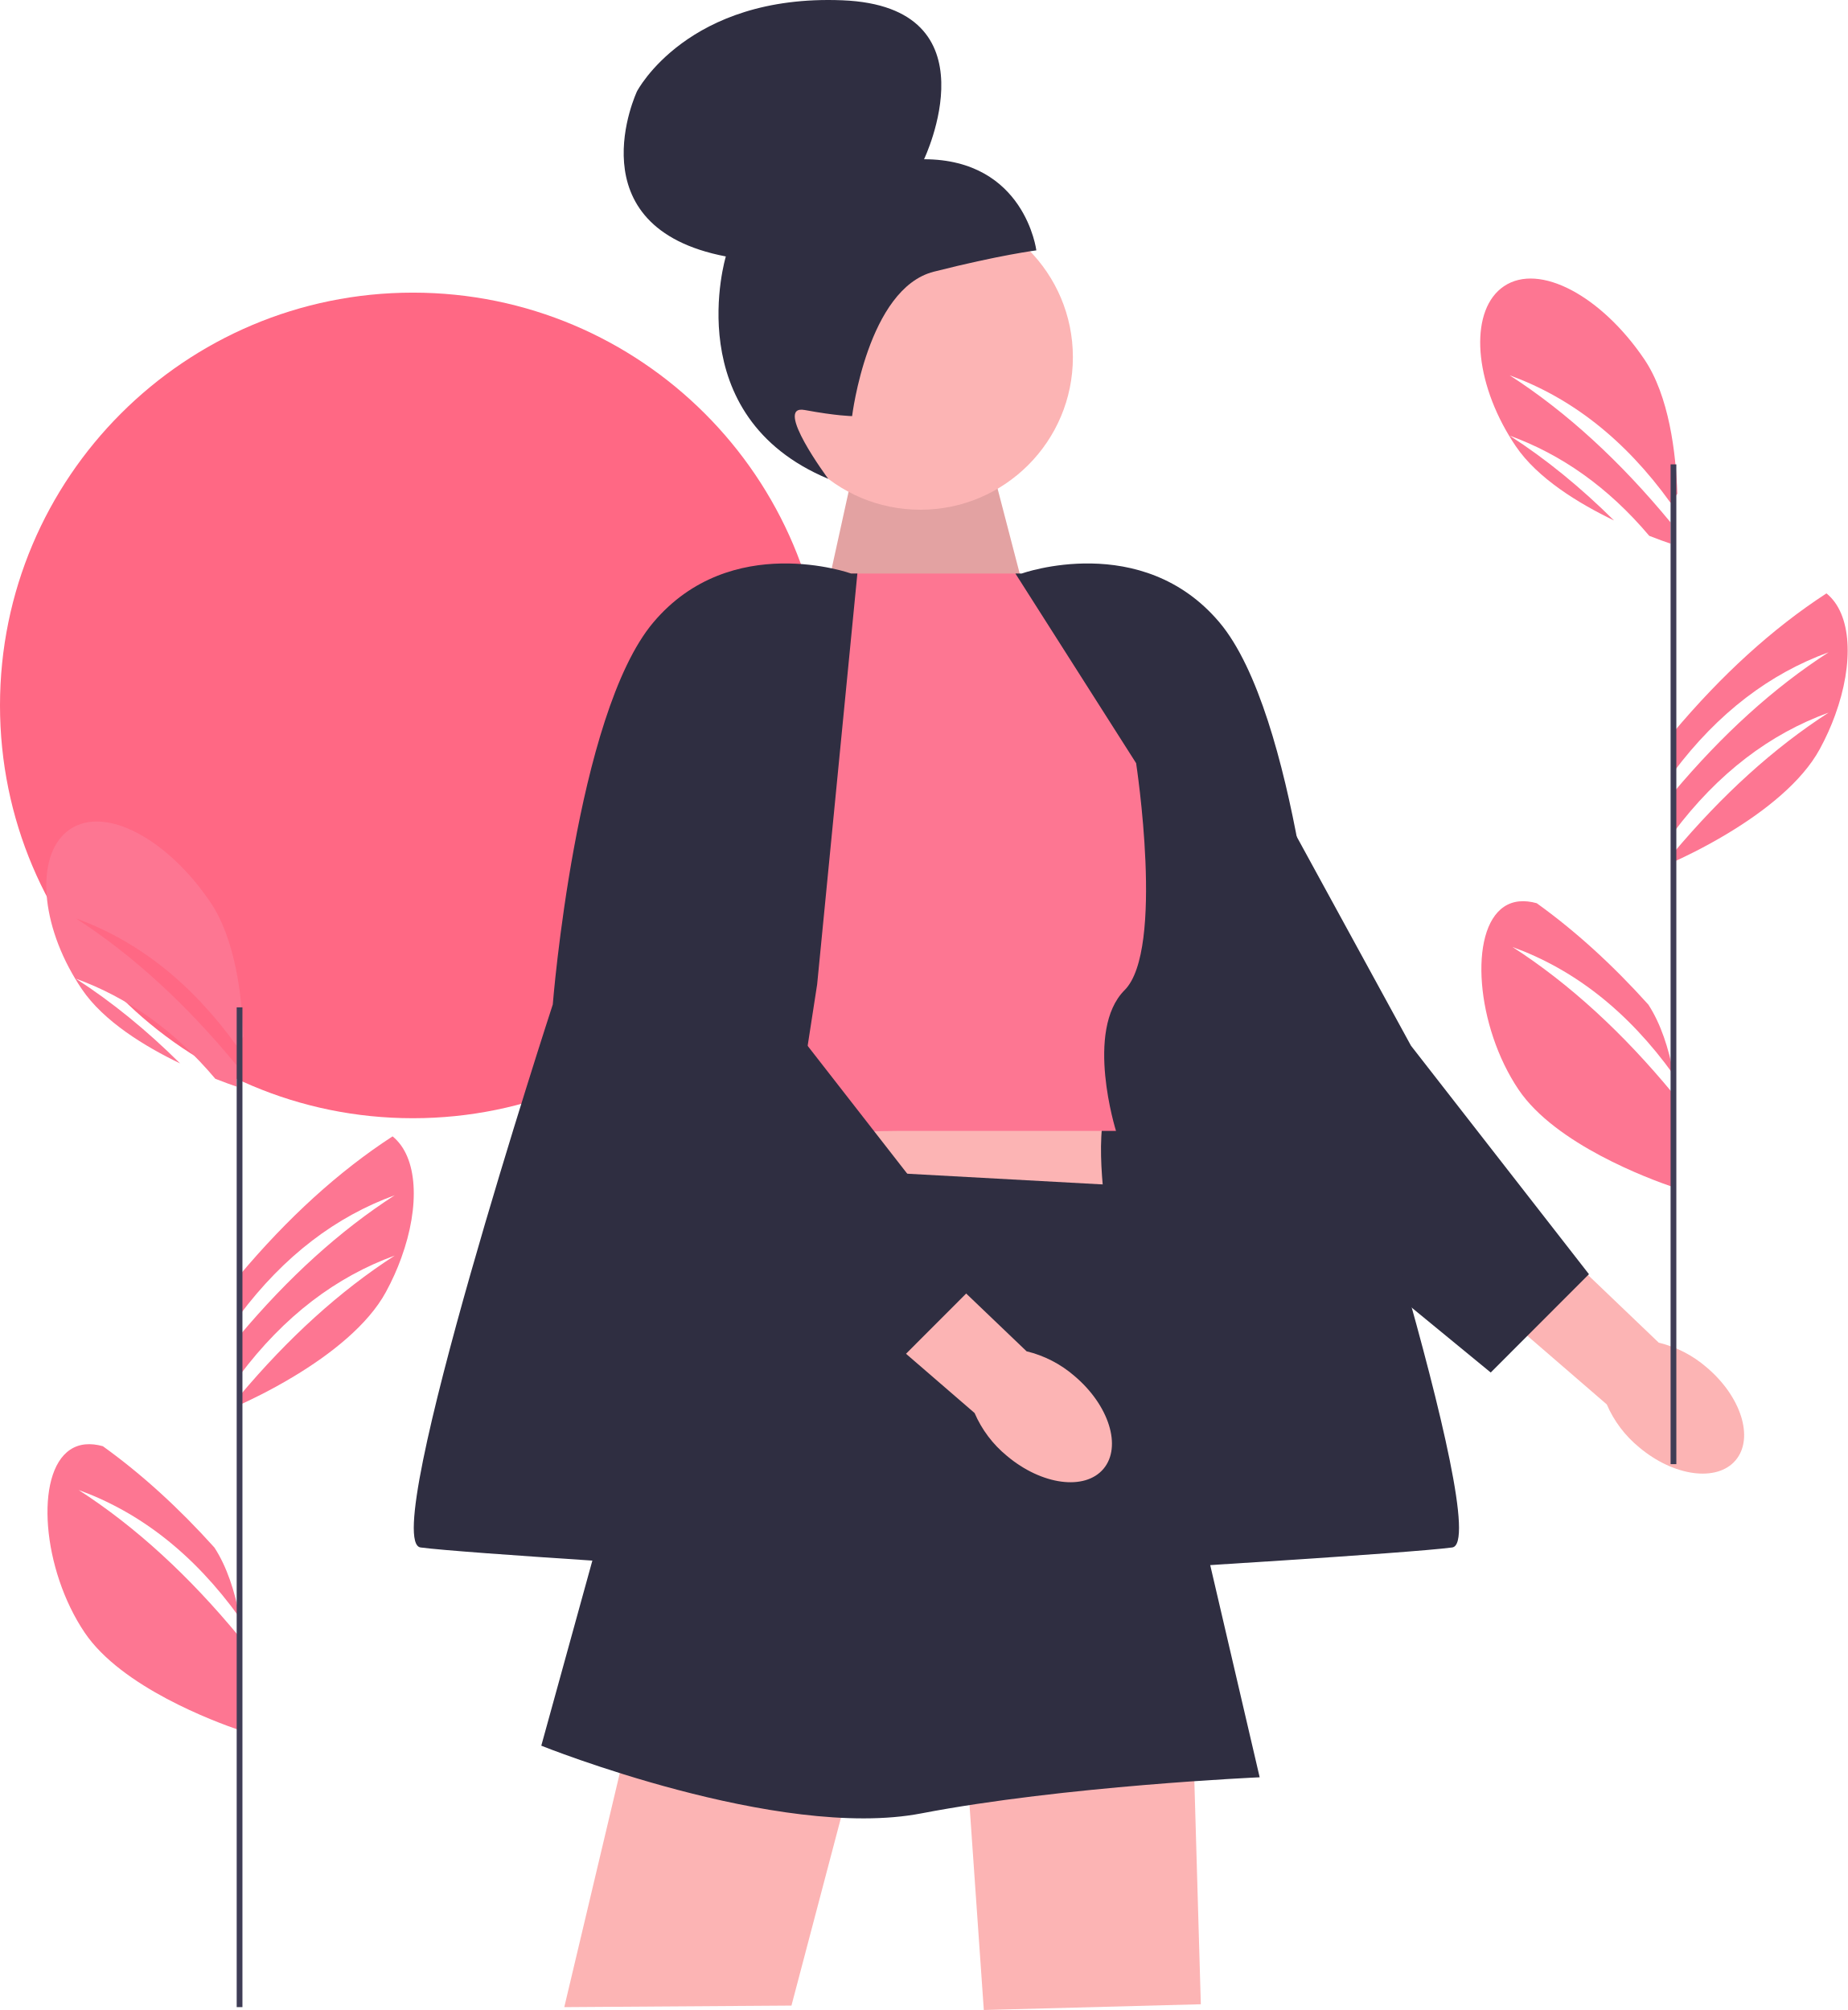
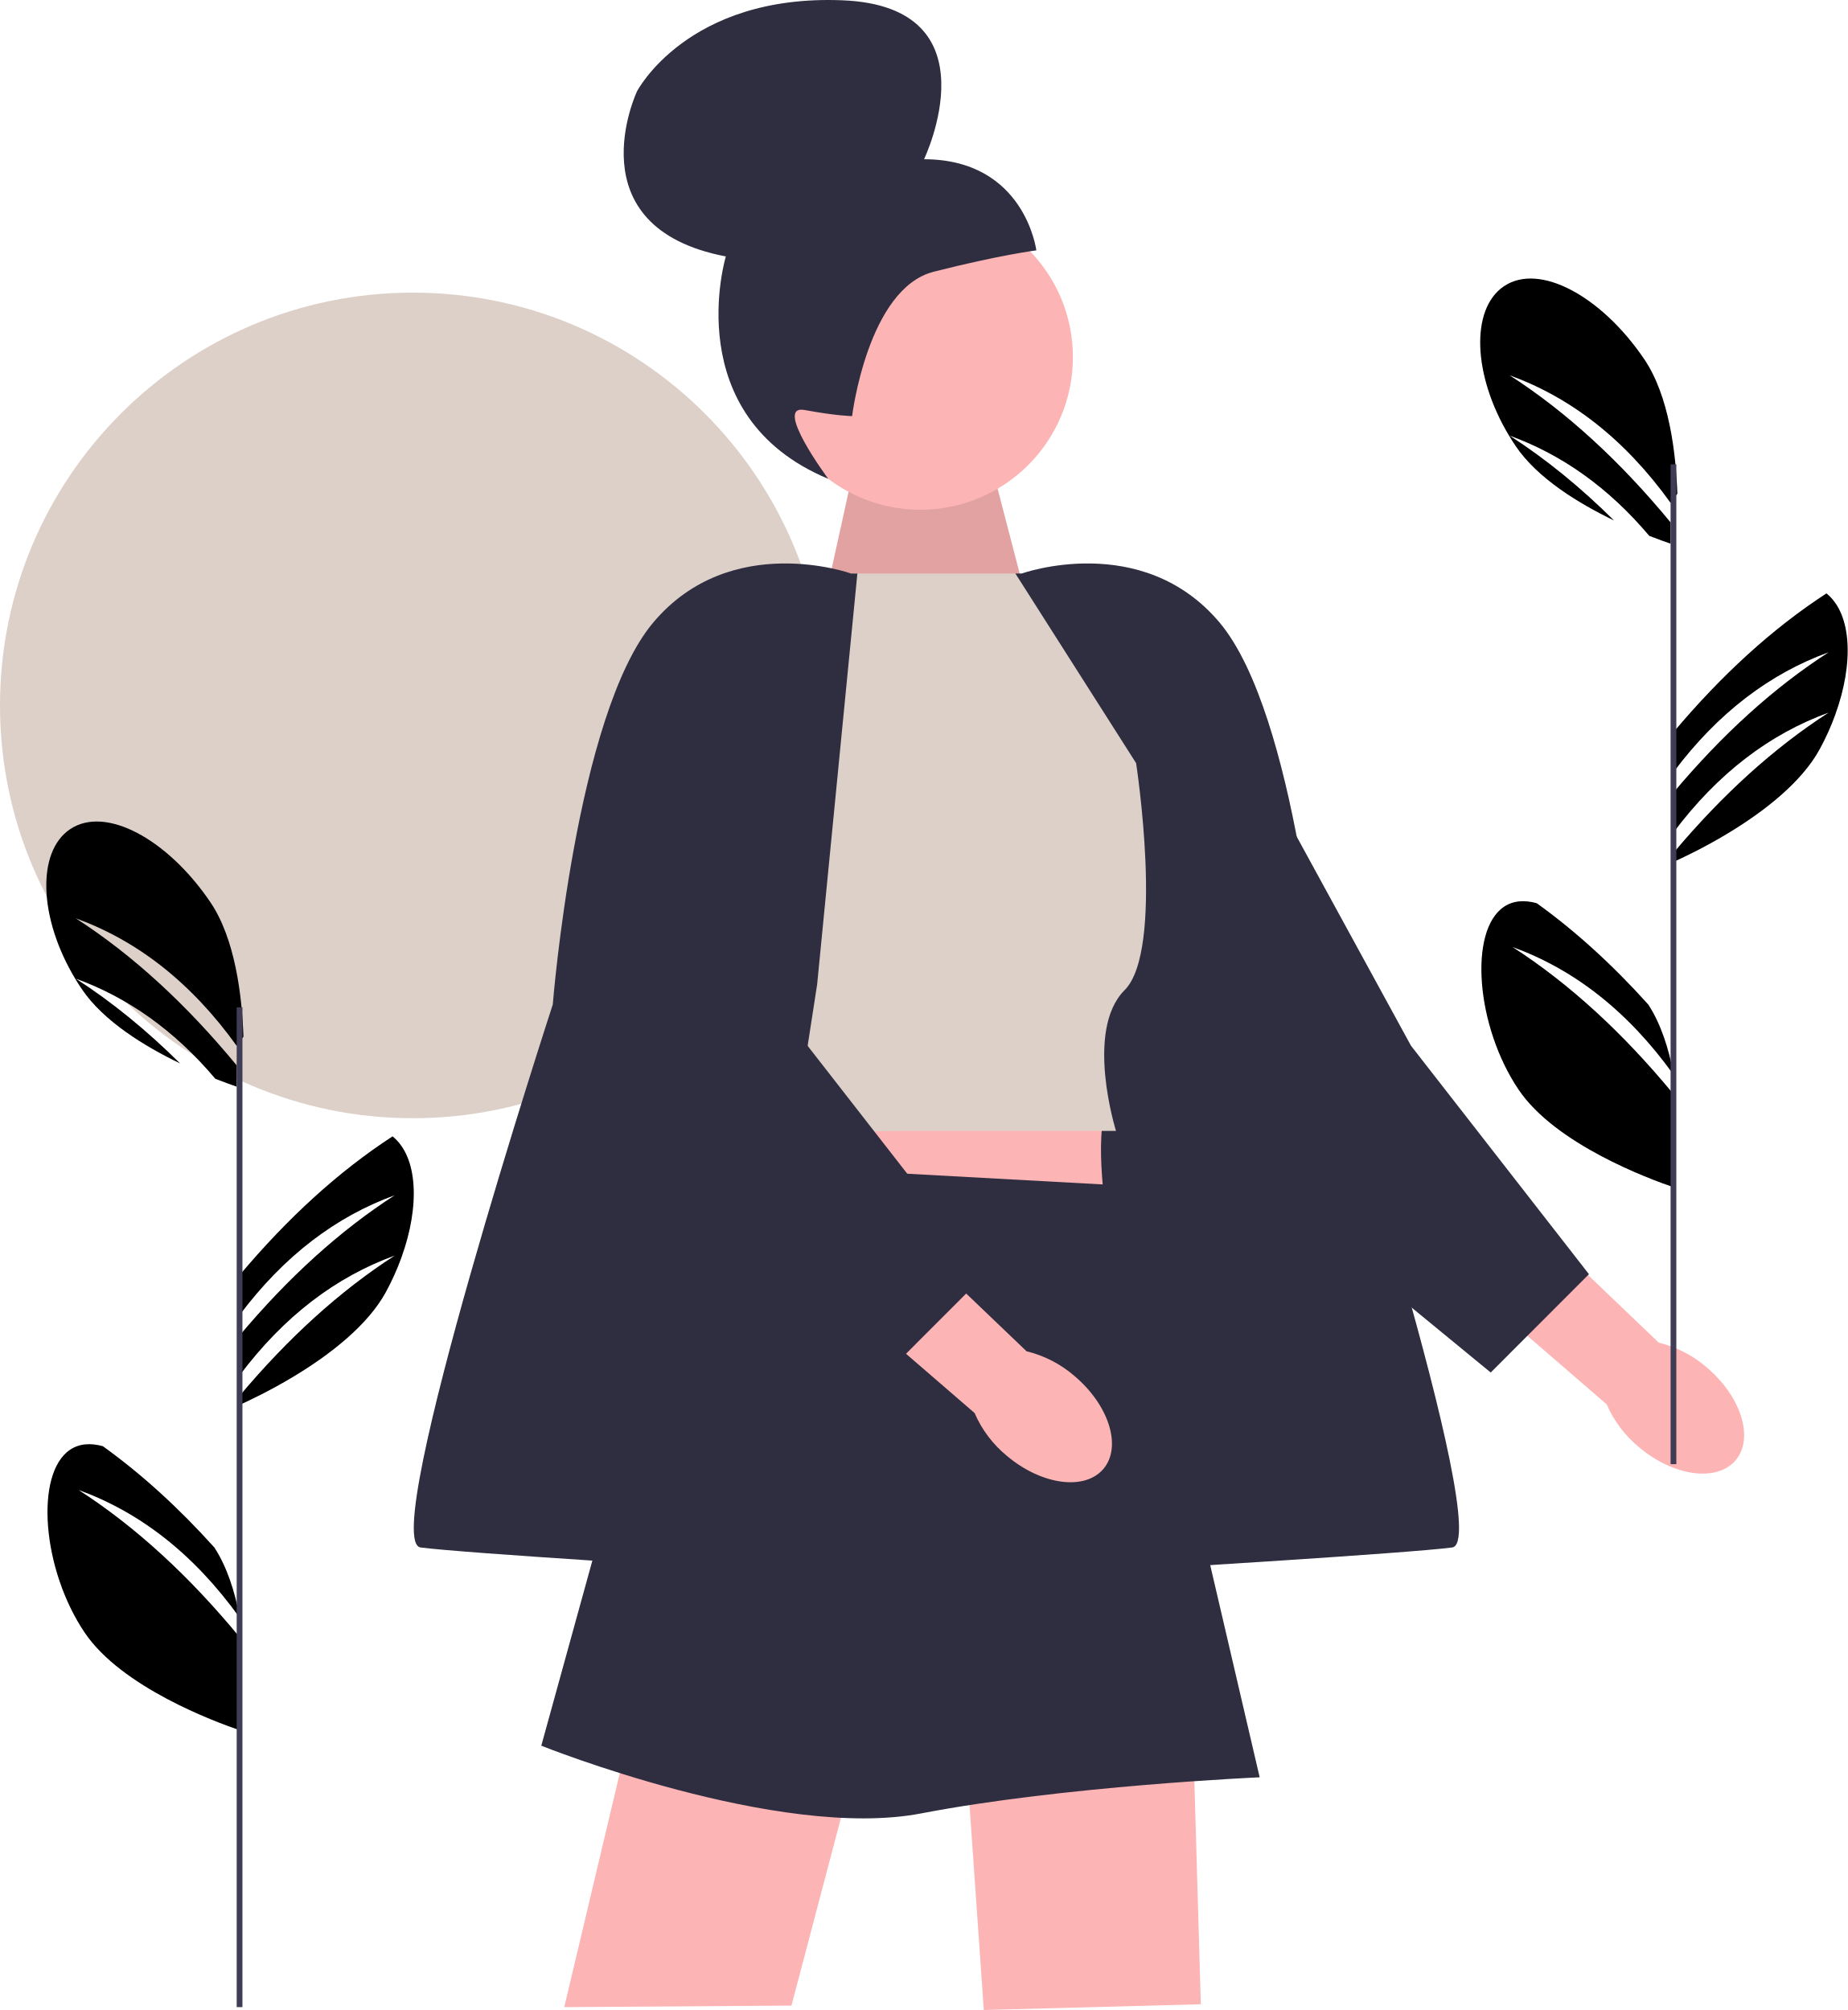
<svg xmlns="http://www.w3.org/2000/svg" width="642.997" height="699.639" viewBox="0 0 642.997 699.639">
-   <path d="m526.369,329.639c19.9,12.83,38.54,30.01,56,51.2v32.4c-8.52-2.9-41.04-14.92-53.88-33.93-14.84-21.97-17.48-55.32-5.12-63.67,3.22-2.17,7.13-2.44,11.42-1.25,13.53,9.73,26.47,21.53,38.83,35.28,4.38,6.73,7.09,15.3,8.75,23.96v.41c-15.99-22.26-34.79-36.7-56-44.4Z" fill="#fd7692" />
-   <path d="m525.369,130.639c19.9,12.83,38.54,30.01,56,51.2v7.4c-1.67-.57-4.25-1.48-7.43-2.73-14.28-16.93-30.56-28.33-48.57-34.87,12.6,8.12,24.7,17.99,36.31,29.52-12.28-5.91-26.64-14.67-34.19-25.85-.8-1.18-1.56-2.37-2.28-3.57-12.7-21.08-13.54-44.2-1.84-52.1,12.36-8.35,34.03,3.48,48.87,25.44,8.58,12.71,10.99,32.43,11.48,46.78-.79,1.04-1.57,2.1-2.35,3.18-15.99-22.26-34.79-36.7-56-44.4Z" fill="#fd7692" />
-   <path d="m638.649,248.844v.01c-1.42,3.93-3.2,7.9-5.32,11.81-3.15,5.82-7.99,11.22-13.47,16.05-5.87,5.18-12.49,9.7-18.58,13.37-8.5,5.13-15.97,8.61-18.91,9.93v-3.15c16.89-20.1,34.85-36.48,54-48.82-20.34,7.38-38.45,20.98-54,41.71v-13.89c16.89-20.1,34.85-36.48,54-48.82-20.34,7.38-38.45,20.98-54,41.71v-13.89c16.67-19.83,34.37-36.04,53.24-48.32,8.84,7.11,9.61,24.26,3.04,42.3v-0Z" fill="#fd7692" />
-   <circle cx="143.685" cy="245.545" r="143.685" fill="#ff6884" />
+   <path d="m526.369,329.639c19.9,12.83,38.54,30.01,56,51.2v32.4c-8.52-2.9-41.04-14.92-53.88-33.93-14.84-21.97-17.48-55.32-5.12-63.67,3.22-2.17,7.13-2.44,11.42-1.25,13.53,9.73,26.47,21.53,38.83,35.28,4.38,6.73,7.09,15.3,8.75,23.96v.41c-15.99-22.26-34.79-36.7-56-44.4Z" fill="black" />
+   <path d="m525.369,130.639c19.9,12.83,38.54,30.01,56,51.2v7.4c-1.67-.57-4.25-1.48-7.43-2.73-14.28-16.93-30.56-28.33-48.57-34.87,12.6,8.12,24.7,17.99,36.31,29.52-12.28-5.91-26.64-14.67-34.19-25.85-.8-1.18-1.56-2.37-2.28-3.57-12.7-21.08-13.54-44.2-1.84-52.1,12.36-8.35,34.03,3.48,48.87,25.44,8.58,12.71,10.99,32.43,11.48,46.78-.79,1.04-1.57,2.1-2.35,3.18-15.99-22.26-34.79-36.7-56-44.4Z" fill="black" />
+   <path d="m638.649,248.844v.01c-1.42,3.93-3.2,7.9-5.32,11.81-3.15,5.82-7.99,11.22-13.47,16.05-5.87,5.18-12.49,9.7-18.58,13.37-8.5,5.13-15.97,8.61-18.91,9.93v-3.15c16.89-20.1,34.85-36.48,54-48.82-20.34,7.38-38.45,20.98-54,41.71v-13.89c16.89-20.1,34.85-36.48,54-48.82-20.34,7.38-38.45,20.98-54,41.71v-13.89c16.67-19.83,34.37-36.04,53.24-48.32,8.84,7.11,9.61,24.26,3.04,42.3v-0Z" fill="black" />
+   <circle cx="143.685" cy="245.545" r="143.685" fill="#DDD0C8" />
  <path id="uuid-9ac3c440-2c29-483e-b5ea-f157a67fda2d-266" d="m593.865,475.911c12.085,10.18,16.628,24.668,10.148,32.358-6.48,7.69-21.527,5.67-33.615-4.516-4.884-4.003-8.739-9.117-11.242-14.914l-50.66-43.781,21.052-23.336,47.707,45.638c6.14,1.483,11.836,4.415,16.611,8.551h0Z" fill="#fcb4b4" />
  <polygon points="552.958 443.519 491.027 363.994 432.369 256.639 430.848 405.529 518.774 477.745 552.958 443.519" fill="#2f2e41" />
  <polygon points="283.556 224.624 297.743 160.118 345.163 162.399 357.336 209.194 283.556 224.624" fill="#fcb4b4" />
  <polygon points="283.556 224.624 297.743 160.118 345.163 162.399 357.336 209.194 283.556 224.624" isolation="isolate" opacity=".1" />
  <circle cx="320.28" cy="124.338" r="53.088" fill="#fcb4b4" />
  <path d="m296.533,144.84v-0s-5.356-.052-16.496-2.123c-11.14-2.072,8.202,23.96,8.202,23.96-52.424-21.89-35.648-77.414-35.648-77.414-53.204-10.175-30.916-57.473-30.916-57.473,0,0,17.538-33.845,71.451-31.691,53.913,2.154,28.444,55.327,28.444,55.327,35.126.067,39.078,31.723,39.078,31.723,0,0-12.663,1.581-35.675,7.421-23.012,5.84-28.439,50.27-28.439,50.27l-0.0 0-0.0 0h-0Z" fill="#2f2e41" />
  <path d="m294.428,204.308l-2.398-4.669s-42.661,4.945-49.661,11.472-23,35.528-23,35.528l35,30,40.059-72.331v-0Z" fill="#ffb6b6" />
  <path d="m347.369,203.174s32-8.535,50,9.465,39,51,39,51l-1,26-50-24.102-38-62.362v-0Z" fill="#ffb6b6" />
  <path d="m355.527,199.639s41.843-15,68.843,17,35,133,35,133c0,0,61,187,46,189s-106.54,7.528-106.54,7.528l-31.46-203.528-14-143h2.157v0Z" fill="#2f2e41" />
  <path d="m259.369,379.639l-10,36,136,10s-5-30.094,0-41.047l-126-4.953Z" fill="#fcb4b4" />
  <polygon points="336.369 613.639 342.369 699.639 417.889 697.639 415.369 610.639 336.369 613.639" fill="#fcb4b4" />
  <polygon points="218.545 605.132 196.369 698.639 275.428 698.104 295.57 621.673 218.545 605.132" fill="#fcb4b4" />
-   <path d="m353.369,199.639h-61.339l-49.661,66,11,135s25-7,60-7h75s-11-35,3-49,4-79,4-79l-42-66v-0Z" fill="#fd7692" />
+   <path d="m353.369,199.639h-61.339l-49.661,66,11,135s25-7,60-7h75s-11-35,3-49,4-79,4-79l-42-66v-0Z" fill="#DDD0C8" />
  <path d="m244.369,404.639l-56,203s82.46,33.134,132.23,23.567,117.77-12.567,117.77-12.567l-48-206-146-8v0Z" fill="#2f2e41" />
  <path id="uuid-73c6c48b-3ad6-4bf4-ae9b-2aead64e96c3-267" d="m373.865,478.911c12.085,10.18,16.628,24.668,10.148,32.358-6.48,7.69-21.527,5.67-33.616-4.516-4.884-4.003-8.739-9.117-11.242-14.914l-50.66-43.781,21.052-23.336,47.707,45.638c6.14,1.483,11.836,4.415,16.611,8.551Z" fill="#fcb4b4" />
  <polygon points="342.958 443.519 281.027 363.994 222.369 256.639 220.848 405.529 308.774 477.745 342.958 443.519" fill="#2f2e41" />
  <path d="m296.212,199.639s-41.843-15-68.843,17-35,133-35,133c0,0-61,187-46,189s106.54,7.528,106.54,7.528l31.46-203.528,14-143h-2.157v0Z" fill="#2f2e41" />
  <rect x="581.369" y="161.639" width="2" height="348" fill="#3f3d56" />
-   <path d="m27.369,518.639c19.9,12.83,38.54,30.01,56,51.2v32.4c-8.52-2.9-41.04-14.92-53.88-33.93-14.84-21.97-17.48-55.32-5.12-63.67,3.22-2.17,7.13-2.44,11.42-1.25,13.53,9.73,26.47,21.53,38.83,35.28,4.38,6.73,7.09,15.3,8.75,23.96v.41c-15.99-22.26-34.79-36.7-56-44.4Z" fill="#fd7692" />
-   <path d="m26.369,319.639c19.9,12.83,38.54,30.01,56,51.2v7.4c-1.67-.57-4.25-1.48-7.43-2.73-14.28-16.93-30.56-28.33-48.57-34.87,12.6,8.12,24.7,17.99,36.31,29.52-12.28-5.91-26.64-14.67-34.19-25.85-.8-1.18-1.56-2.37-2.28-3.57-12.7-21.08-13.54-44.2-1.84-52.1,12.36-8.35,34.03,3.48,48.87,25.44,8.58,12.71,10.99,32.43,11.48,46.78-.79,1.04-1.57,2.1-2.35,3.18-15.99-22.26-34.79-36.7-56-44.4Z" fill="#fd7692" />
-   <path d="m139.649,437.844v.01c-1.42,3.93-3.2,7.9-5.32,11.81-3.15,5.82-7.99,11.22-13.47,16.05-5.87,5.18-12.49,9.7-18.58,13.37-8.5,5.13-15.97,8.61-18.91,9.93v-3.15c16.89-20.1,34.85-36.48,54-48.82-20.34,7.38-38.45,20.98-54,41.71v-13.89c16.89-20.1,34.85-36.48,54-48.82-20.34,7.38-38.45,20.98-54,41.71v-13.89c16.67-19.83,34.37-36.04,53.24-48.32,8.84,7.11,9.61,24.26,3.04,42.3Z" fill="#fd7692" />
+   <path d="m27.369,518.639c19.9,12.83,38.54,30.01,56,51.2v32.4c-8.52-2.9-41.04-14.92-53.88-33.93-14.84-21.97-17.48-55.32-5.12-63.67,3.22-2.17,7.13-2.44,11.42-1.25,13.53,9.73,26.47,21.53,38.83,35.28,4.38,6.73,7.09,15.3,8.75,23.96v.41c-15.99-22.26-34.79-36.7-56-44.4Z" fill="black" />
+   <path d="m26.369,319.639c19.9,12.83,38.54,30.01,56,51.2v7.4c-1.67-.57-4.25-1.48-7.43-2.73-14.28-16.93-30.56-28.33-48.57-34.87,12.6,8.12,24.7,17.99,36.31,29.52-12.28-5.91-26.64-14.67-34.19-25.85-.8-1.18-1.56-2.37-2.28-3.57-12.7-21.08-13.54-44.2-1.84-52.1,12.36-8.35,34.03,3.48,48.87,25.44,8.58,12.71,10.99,32.43,11.48,46.78-.79,1.04-1.57,2.1-2.35,3.18-15.99-22.26-34.79-36.7-56-44.4Z" fill="black" />
+   <path d="m139.649,437.844v.01c-1.42,3.93-3.2,7.9-5.32,11.81-3.15,5.82-7.99,11.22-13.47,16.05-5.87,5.18-12.49,9.7-18.58,13.37-8.5,5.13-15.97,8.61-18.91,9.93v-3.15c16.89-20.1,34.85-36.48,54-48.82-20.34,7.38-38.45,20.98-54,41.71v-13.89c16.89-20.1,34.85-36.48,54-48.82-20.34,7.38-38.45,20.98-54,41.71v-13.89c16.67-19.83,34.37-36.04,53.24-48.32,8.84,7.11,9.61,24.26,3.04,42.3Z" fill="black" />
  <rect x="82.369" y="350.639" width="2" height="348" fill="#3f3d56" />
</svg>
